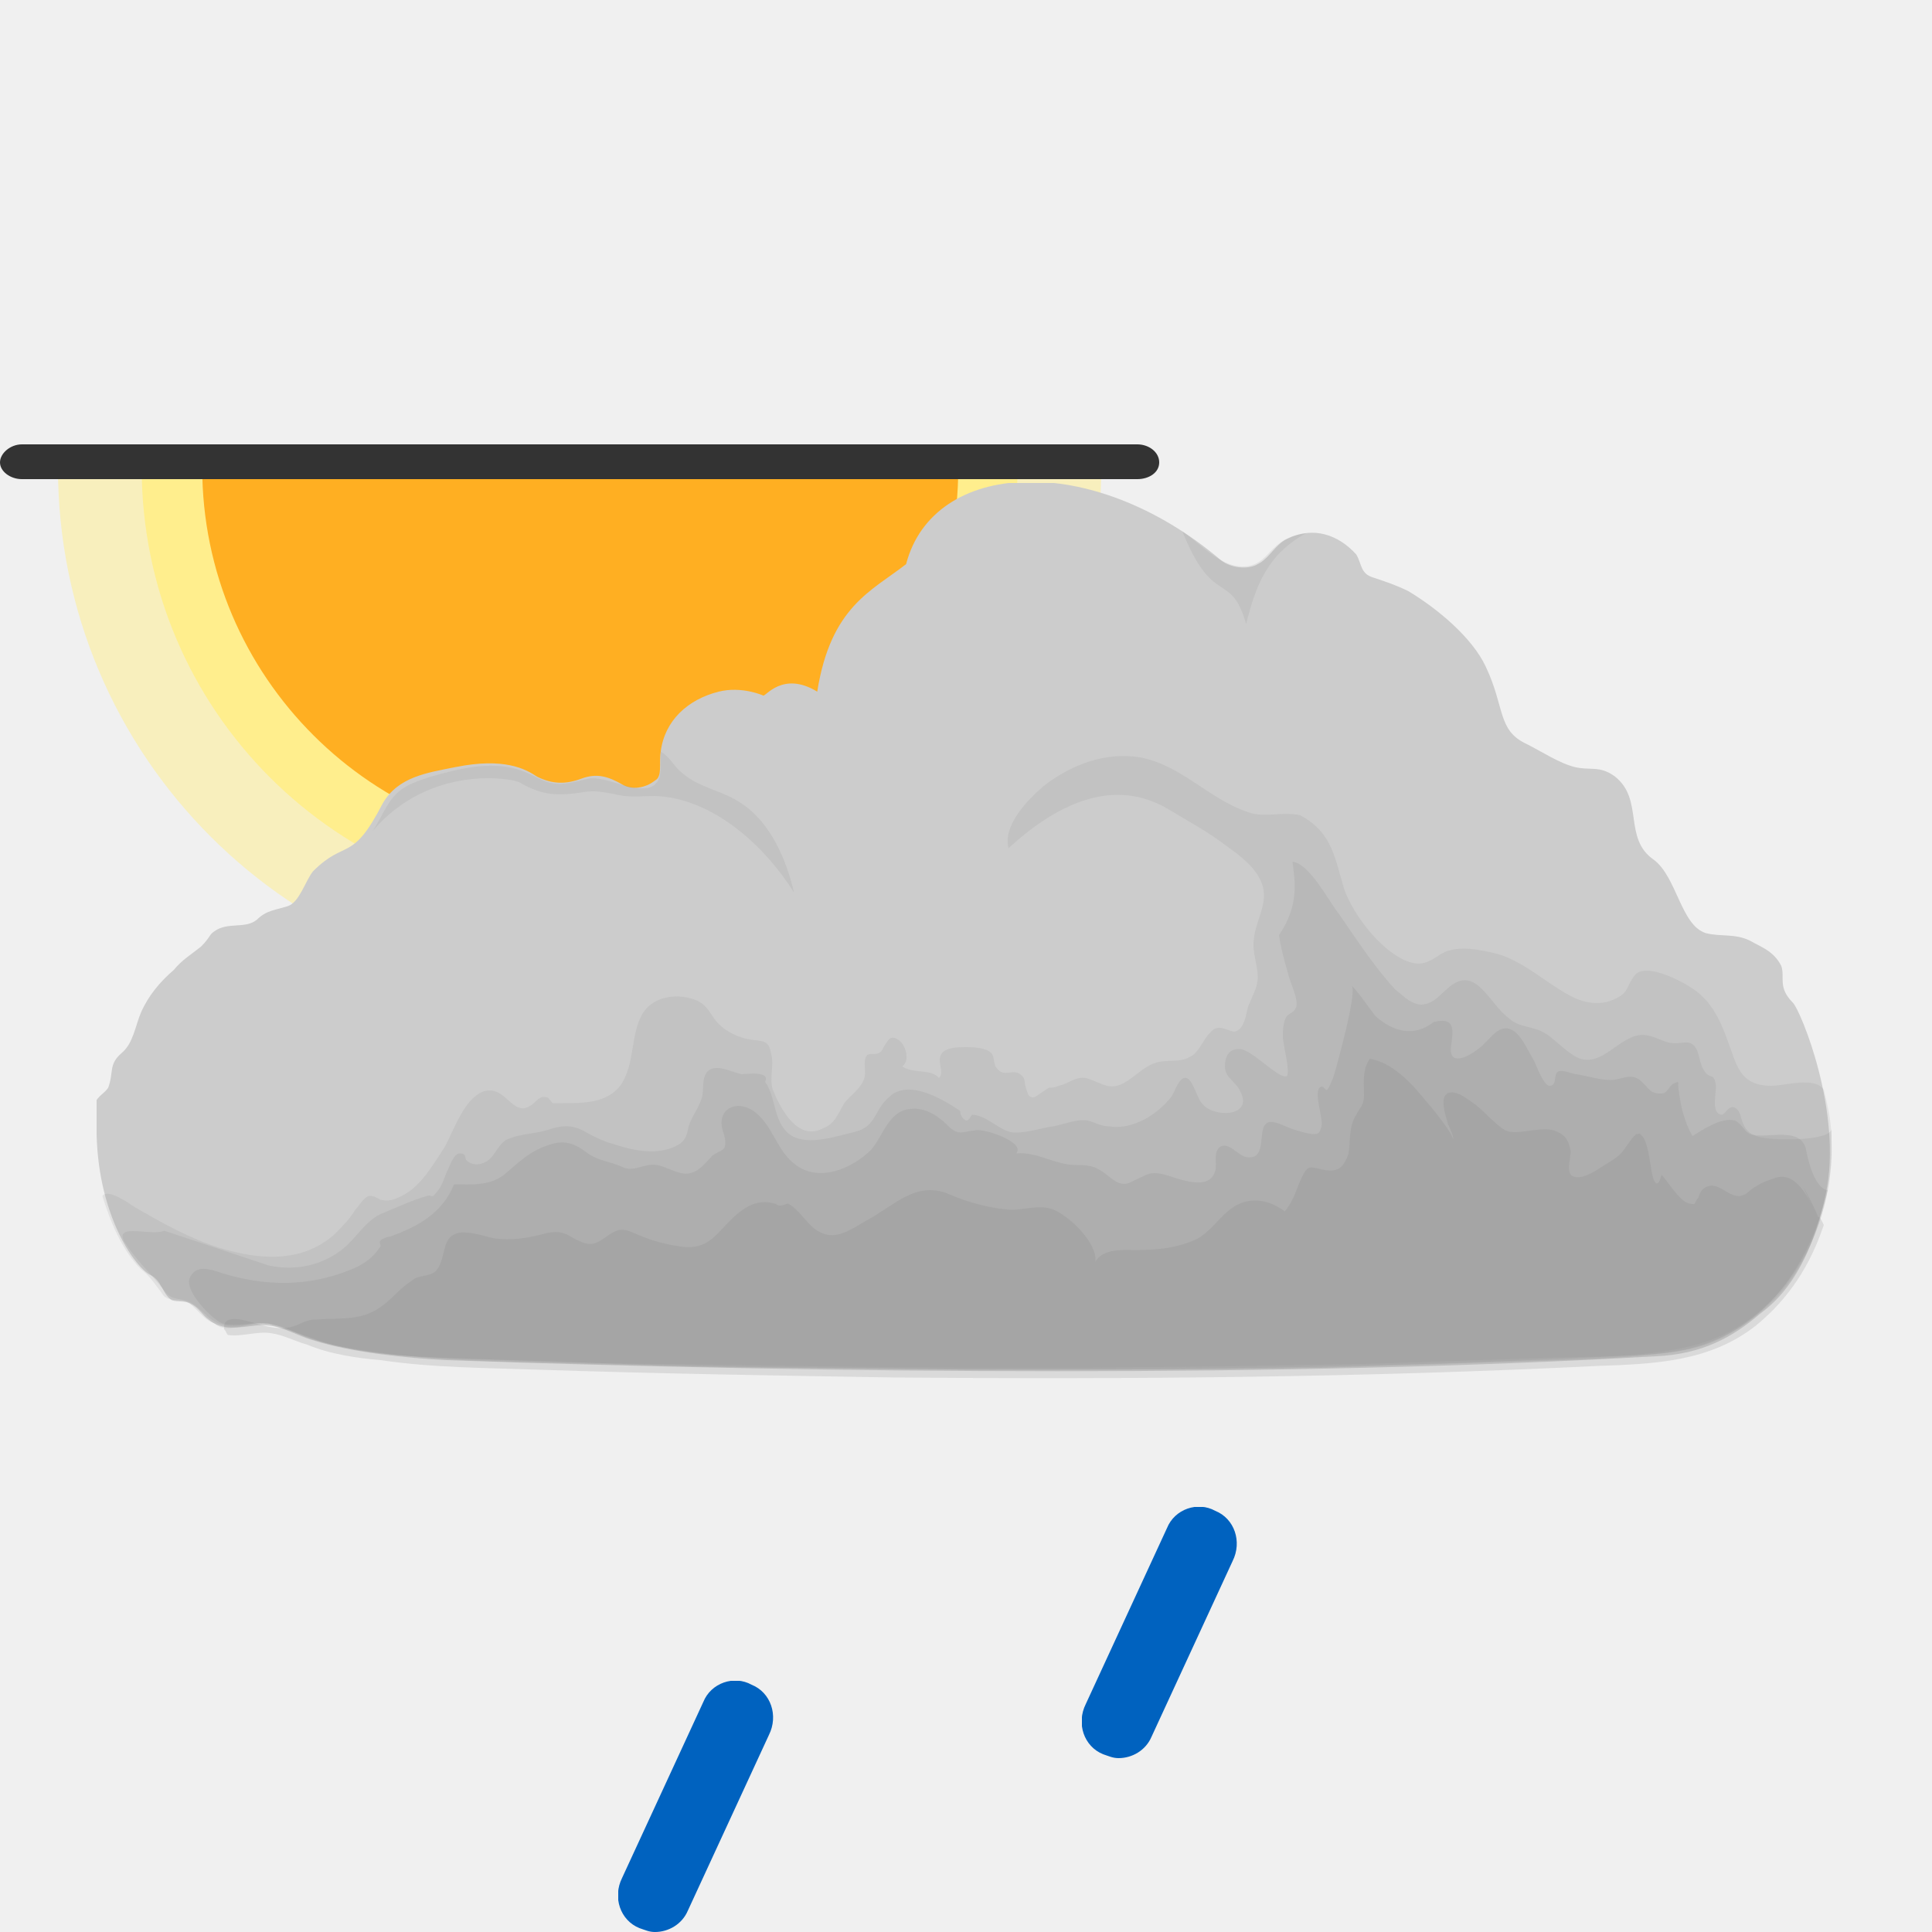
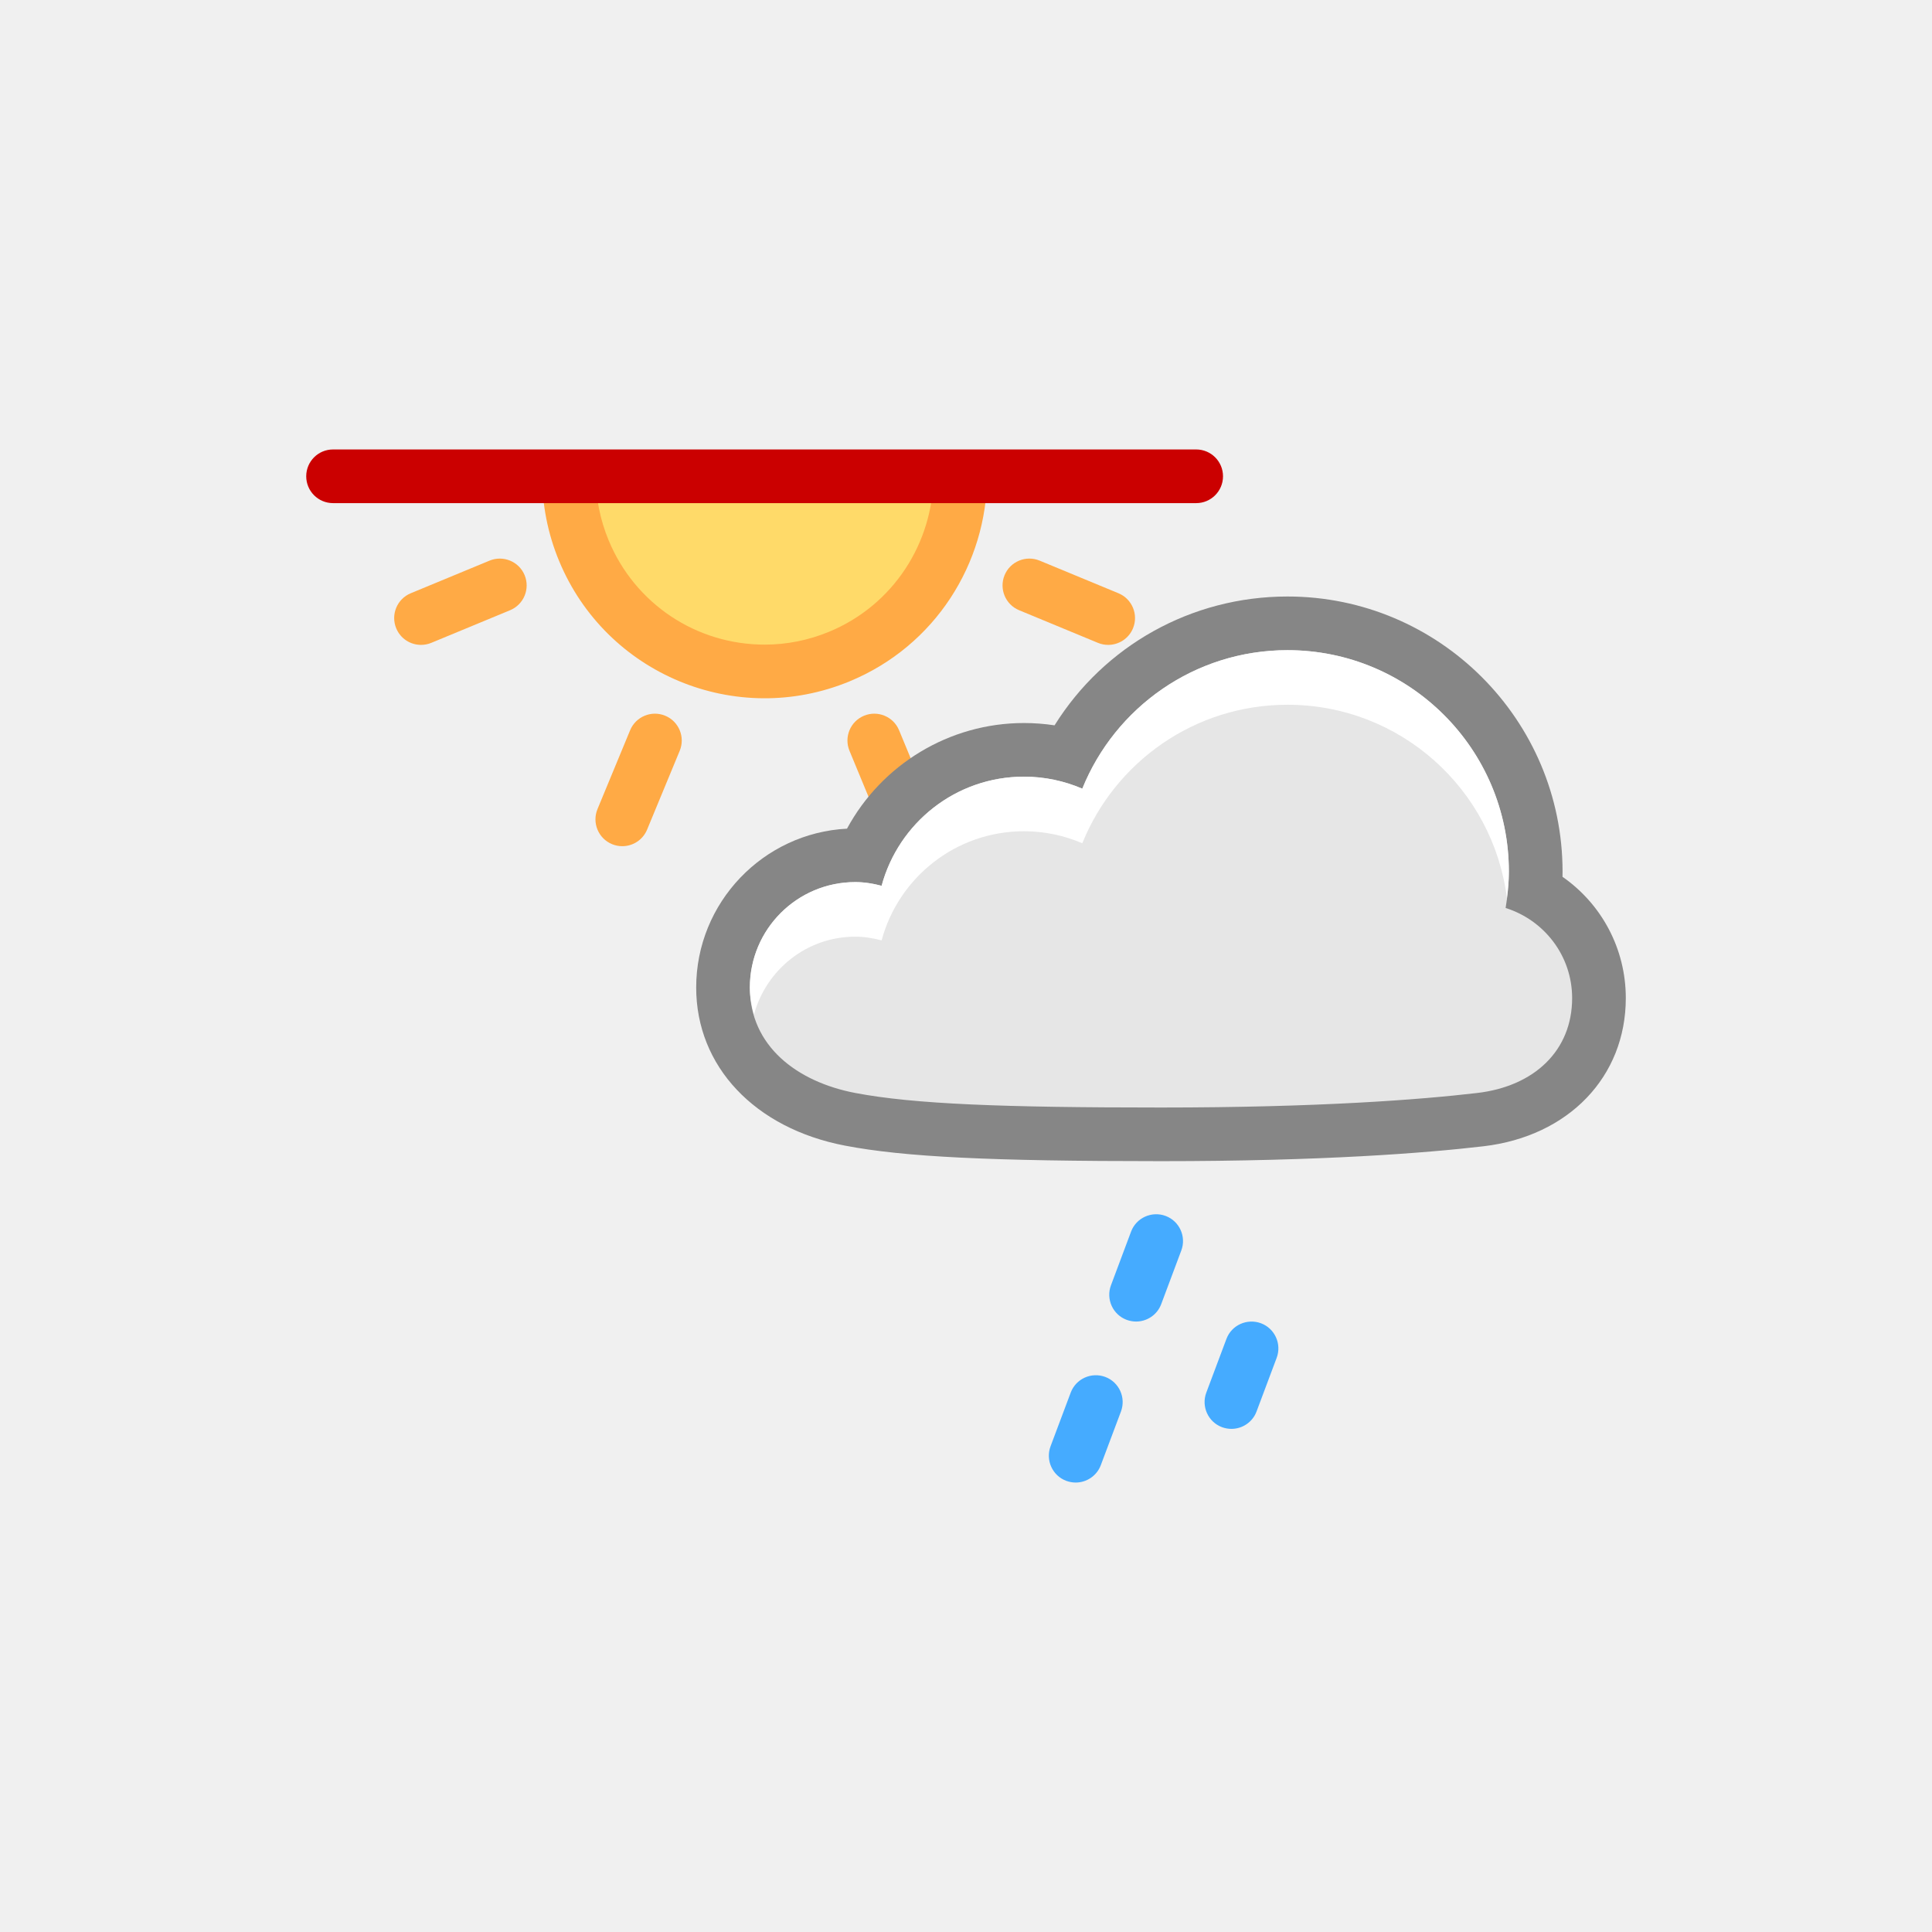
- <svg xmlns="http://www.w3.org/2000/svg" xmlns:xlink="http://www.w3.org/1999/xlink" viewBox="0 0 100 100">
-   <style>.sun-primitive{color:#ffee8a;fill:#ffaf22;stroke:#ffaf22}.cloud2-primitive{color:#828282;fill:#ccc}.raindrop-primitive{fill:#0062bf}</style>
-   <symbol id="sunWinter">
-     <path fill="currentColor" opacity=".5" stroke-width="0" stroke-opacity="0" d="M85.5 1.8c0 22.4-18.1 40.5-40.5 40.5S4.5 24.2 4.5 1.8h81z" />
-     <path fill="currentColor" opacity=".95" stroke-width="0" stroke-opacity="0" d="M79 1.8c0 18.8-15.2 34-34 34s-34-15.2-34-34h68z" />
-     <path stroke-width="2" stroke-miterlimit="10" d="M73.4 1.8c0 15.7-12.7 28.4-28.3 28.4S16.7 17.5 16.7 1.8h56.7z" />
-     <path fill="#333" stroke-width="0" d="M88.3 2.7H1.7C.8 2.7 0 2.1 0 1.4S.8 0 1.7 0h86.6c.9 0 1.7.6 1.7 1.4s-.8 1.3-1.7 1.3z" />
-   </symbol>
-   <symbol id="cloud">
-     <path d="M87.8 26.9c-.8-.8-.4-1.3-.6-1.9-.4-.8-1.1-1-1.6-1.3-.8-.4-1.5-.2-2.3-.4-1.3-.4-1.5-2.9-2.7-3.8-1.6-1.1-.5-3.1-2-4.3-.8-.6-1.3-.3-2.1-.5s-1.7-.8-2.5-1.2c-1.5-.7-1.1-1.9-2.1-4-.7-1.5-2.5-3-4-3.9-.6-.3-1.2-.5-1.8-.7-.7-.2-.6-.7-.9-1.2-.9-1-2.2-1.5-3.6-.8-.6.3-.9 1-1.5 1.3-.5.3-1.4.2-1.9-.2-6.7-5.7-14.9-5.2-16.3.2-1.8 1.4-3.9 2.2-4.6 6.6-1.8-1.1-2.7.3-2.8.2 0 0-1.1-.5-2.3-.2-1.6.4-2.8 1.5-3 3.1-.1.6.1 1.3-.3 1.5-.5.4-1.2.5-1.7.2-.7-.4-1.3-.6-2.1-.3s-1.5.3-2.3-.1c-.6-.4-1.7-1-4.2-.5-1.5.3-3 .5-3.8 1.9-1.6 3.1-1.9 1.8-3.6 3.5-.4.5-.7 1.6-1.3 1.8-.6.2-1.1.2-1.6.7-.6.5-1.5.1-2.2.6-.3.2-.2.3-.7.8-.5.4-1 .7-1.4 1.2-.7.6-1.3 1.3-1.7 2.2-.3.7-.4 1.6-1 2.1-.7.6-.4 1-.7 1.8-.2.3-.5.4-.7.8.1.4.1 1 .1 1.6.1 4.4 2.1 7 2.8 7.3.6.3.6 1 1.1 1.3.3.1.7 0 1 .2.4.2.6.6.9.8.7.6 1.6.4 2.5.3 1.2-.1 1.9.5 3 .8 1.9.6 4.8.9 6.8 1 20.1.7 43.4.9 62.6-.2 2.4-.1 4-1 5.4-2.2.8-.6 2.5-2 3.4-6.2s-1.3-9.5-1.7-9.9z" />
-     <g fill="currentColor">
-       <path opacity=".14" d="M89.8 34c0-.9-.2-1.8-.4-2.6-.5-.7-2-.2-2.7-.2-1.7 0-1.8-1.1-2.3-2.4-.4-1.1-.9-2.1-1.9-2.7-.6-.4-2.4-1.3-2.9-.6-.4.5-.3.9-1 1.2-.8.4-1.7.2-2.4-.2-1.3-.7-2.5-1.9-4-2.2-.9-.2-2-.4-2.8.2-.6.4-1 .5-1.7.2-1.3-.6-2.6-2.3-3.1-3.6-.5-1.6-.6-3-2.3-3.9-.9-.2-1.7.1-2.5-.1-2.1-.6-3.6-2.5-5.8-2.9-1.8-.3-3.6.4-5 1.5-.8.7-2.1 2-1.8 3.2 2.3-2.1 5.3-3.8 8.3-2 1 .6 2.1 1.2 3 1.9.7.5 1.5 1.1 1.8 1.9.4 1-.3 1.9-.4 2.9-.1.7.2 1.3.2 2 0 .5-.3 1-.5 1.5-.1.4-.2 1.2-.7 1.3-.2 0-.5-.2-.8-.2-.3 0-.4.2-.6.4-.3.4-.5.9-.9 1.1-.7.4-1.4 0-2.2.5-.7.4-1.3 1.2-2.1 1-.4-.1-.7-.3-1.1-.4-.5-.1-.9.3-1.4.4-.2.1-.4.1-.5.1-.2.1-.7.5-.8.5-.3 0-.3-.2-.4-.5-.1-.3 0-.5-.3-.7-.4-.3-.8.2-1.2-.3-.2-.2-.1-.6-.3-.8-.3-.3-1-.3-1.3-.3-.4 0-1.1 0-1.3.4-.2.4.2.9-.1 1.2-.4-.5-1.3-.2-1.9-.6.4-.3.2-1-.1-1.3-.5-.4-.6-.1-.8.2-.1.1-.1.3-.3.4-.2.1-.4 0-.6.1-.3.3 0 .9-.2 1.3-.2.5-.7.8-1 1.2-.3.5-.5 1.1-1.1 1.3-1.3.7-2.2-1-2.6-2-.2-.6.1-1.3-.1-1.9-.1-.7-.5-.6-1.1-.7-.6-.1-1.2-.4-1.6-.8-.4-.4-.5-.9-1.1-1.2-.9-.4-2.2-.3-2.8.6-.7 1.1-.4 2.7-1.2 3.8-.7.9-1.9.9-3 .9h-.5c-.1-.1-.2-.3-.3-.3-.4-.1-.5.2-.8.4-1 .7-1.3-1.1-2.5-.7-1 .4-1.5 2-2 2.9-.6.9-1.2 2-2.2 2.5-.4.2-.7.3-1.1.2-.2-.1-.3-.2-.6-.2-.3.1-.5.5-.7.7-.3.5-.7.9-1.1 1.3-1.7 1.5-3.9 1.3-5.9.7-1.6-.5-3-1.3-4.4-2.1-.3-.2-1.4-1-1.7-.6.4 1.3 1 2.8 2 3.8.4.3.6.6.9 1 .1.1.2.3.3.4.4.3.8.1 1.2.3.5.3.8.9 1.4 1.1.5.5 1.5.1 2.1 0h.5c.1 0 .3 0 .4.1 1.2.3 2.3.9 3.5 1.1 2.8.6 5.6.6 8.4.7 2.9.1 5.7.2 8.6.2 6.2.1 12.3.2 18.5.2 5.8 0 11.6-.1 17.5-.2l9-.3c2.5-.1 5.3 0 7.8-.6 4.9-1.1 7.6-6.1 7.4-10.7 0-.4 0 .3 0 0z" />
-       <path opacity=".16" d="M89.8 33.4c0 .7-3 .6-3.5.5-.6-.1-.9-.3-1.1-.8-.1-.2-.1-.7-.5-.8-.3 0-.4.4-.6.4-.6-.1-.2-1.3-.3-1.6-.1-.6-.3-.2-.6-.7-.3-.4-.2-1.2-.7-1.4-.2-.1-.5 0-.8 0-.5 0-.9-.3-1.4-.4-1.3-.3-2.2 1.6-3.5 1.2-.6-.2-1.3-1-1.8-1.3-.6-.4-1.4-.3-1.9-.8-1-.7-1.7-2.8-3.1-1.6-.5.4-.8.9-1.5.9-.6-.1-.9-.5-1.3-.8-1.1-1.2-2-2.6-2.9-3.9-.5-.6-1.5-2.6-2.4-2.7.1.9.4 2.2-.7 3.8.1.7.3 1.4.5 2.1.1.4.5 1.2.4 1.6-.1.3-.3.3-.5.5-.2.3-.2.8-.2 1.1 0 .3.4 1.8.2 2-.4.2-1.9-1.5-2.5-1.4-.5 0-.7.4-.7.9 0 .6.6.8.8 1.3.7 1.3-1.4 1.4-2 .6-.2-.2-.5-1.3-.8-1.3-.4-.1-.6.8-.8 1-.7.9-2 1.7-3.2 1.5-.4 0-.7-.2-1.1-.3-.6-.1-1.2.2-1.8.3-.7.1-1.5.4-2.2.3-.7-.2-1.3-.9-2-.9-.1.2-.2.3-.3.3-.2-.1-.3-.3-.3-.5-.9-.6-2.7-1.7-3.7-.7-.8.7-.6 1.5-1.8 1.8-.9.2-2.3.7-3.2.2-1-.6-.8-2-1.4-2.8.3-.6-1-.4-1.2-.4-.5-.1-1-.4-1.5-.3-.7.2-.4 1.1-.6 1.6-.2.6-.6 1-.7 1.6-.1.5-.3.7-.8.9-1 .4-2.2.1-3.1-.2-.4-.1-.8-.3-1.2-.5-.8-.5-1.3-.5-2.2-.2-.7.2-1.5.2-2.1.5-.5.3-.6 1-1.2 1.2-.2.1-.6.1-.8-.1-.2-.1 0-.4-.4-.4-.3 0-.5.6-.6.8-.2.4-.3.9-.6 1.2-.3.4-.2.1-.5.2-.7.2-1.6.6-2.3.9-.8.3-1.3 1.2-2 1.8-1.1.9-2.5 1.2-3.9.9l-5.4-1.8c-.6.3-2.5-.4-2.1.5.6 1 1.4 1.7 2.1 2.6.4.6.9.3 1.5.7.6.4.9 1 1.7 1.1.6.1 1.3-.1 1.9-.1.8 0 1.5.4 2.2.7 1.4.5 3 .7 4.5.9 3.4.4 6.9.4 10.3.5 3.5.1 7.1.2 10.6.2 14.2.2 28.4.1 42.5-.6 1.7-.1 3.5-.1 5.1-.8 1.1-.5 2.1-1.2 3-2.1 1.9-1.9 2.9-4.9 3-7.5v-1.4zm-6.6-2.1z" />
-       <path opacity=".18" d="M88.5 34.6c-.2-1.4-2.1-.6-2.9-.9-.3-.1-.4-.5-.8-.7-.7-.2-1.7.5-2.2.8-.4-.7-.6-1.5-.7-2.3-.1-.5.1-.6-.3-.4-.2.1-.3.5-.6.5-.2 0-.3 0-.5-.1-.3-.2-.5-.6-.8-.7-.4-.2-.9.1-1.3.1-.6 0-1.2-.2-1.8-.3-.2 0-.8-.3-1-.1-.2.2 0 .7-.4.7-.3 0-.7-1.1-.8-1.3-.3-.5-.6-1.2-1-1.5-.8-.6-1.3.5-1.9.9-.5.4-1.5.9-1.4-.1.1-.8.3-1.6-.9-1.3-1 .8-2.1.5-3-.3-.1-.1-1.2-1.7-1.3-1.6.5-.1-.8 4.5-.9 4.8-.1.2-.2.5-.3.6-.1.1-.2-.3-.4-.1-.3.3.2 1.6.1 2-.1.3-.1.4-.4.4-.2 0-.6-.1-.9-.2-.4-.1-.7-.3-1.1-.4-1.2-.3-.2 1.9-1.4 1.8-.5 0-1-.9-1.5-.5-.3.3-.1.9-.2 1.2-.3 1.1-1.9.4-2.6.2-.8-.2-.9 0-1.6.3-.5.3-.8.2-1.3-.2-.6-.5-.9-.6-1.7-.6-1.1 0-2-.7-3.1-.6.5-.6-1.7-1.3-2.1-1.2-.8.1-.9.3-1.5-.3-.5-.5-1.2-.9-1.9-.8-1.1.1-1.4 1.4-2 2.1-1 1-2.7 1.7-3.9.8-1-.7-1.2-2.1-2.2-2.8-.9-.6-1.9-.1-1.6 1 .1.3.2.6.1.9-.1.2-.6.3-.7.5-.3.3-.6.7-1 .8-.6.2-1.2-.3-1.8-.4-.7-.1-1.2.4-1.8.1-.6-.3-1.3-.3-1.9-.8-.7-.5-1.2-.6-2-.3-.9.3-1.5.9-2.2 1.5-.8.6-1.7.5-2.6.5-.6 1.5-1.9 2.2-3.3 2.7-.1 0-.4.1-.5.2-.1.1 0 .2 0 .3-.4.6-.8.9-1.5 1.2-2.2.9-4.4.9-6.7.2-.6-.2-1.4-.5-1.7.3-.2.7 1.2 2.1 1.7 2.3.8.2 1.5-.1 2.3 0 .8.1 1.5.5 2.2.7 2.2.9 5.1 1 7.5 1.1 2.9.1 5.9.2 8.8.3 6 .2 12 .2 18 .3 6 0 12.1 0 18.1-.1 3.1-.1 6.2-.2 9.2-.3 2.9-.1 5.9-.1 8.8-.5 4.6-.6 7.2-4.2 8.2-8.4-.3 0-.8-.5-1.1-2z" />
-       <path opacity=".14" d="M59.5 7.3c.5-2 1.1-3.6 3.1-4.7-.7.1-1.2.3-1.7.8-.4.4-.7.8-1.3.9-1.3.2-2.4-1.1-3.4-1.8 1.6 4 2.5 2 3.3 4.8.5-2-.8-2.8 0 0zm-37.6 8.2c1.2.7 2 .7 3.3.5.6-.1 1 0 1.6.1.7.2 1.4.1 2.1.1 3 .1 5.7 2.6 7.2 5-.4-1.7-1.2-3.6-2.7-4.6-1-.7-2.2-.8-3.1-1.6-.4-.3-.6-.8-1.1-1.1v.8c0 2.2-2.6.4-3.7.6-1 .2-1.6.5-2.6 0-.4-.2-.8-.4-1.2-.5-1.4-.4-3 0-4.4.4-.6.2-1.3.4-1.8.9s-.8 1.3-1.2 1.9c3-3.5 7.3-2.7 7.6-2.5z" />
-       <path opacity=".2" d="M89.1 38c-.4-.8-1.1-2.5-2.3-2-.3.1-.6.2-.9.4-.4.2-.4.4-.8.5-.6.1-1.1-.7-1.7-.5-.3.1-.4.3-.5.6-.2.2-.1.4-.4.3-.5 0-1.2-1.2-1.5-1.5-.2.8-.4.4-.5-.1-.1-.5-.2-1.6-.5-1.9-.2-.2-.1-.1-.3-.1-.2.1-.6.8-.8 1-.3.3-.7.5-1 .7-.3.2-1.2.8-1.6.4-.2-.3 0-.9 0-1.2-.1-.6-.3-.9-.9-1.1-.8-.2-1.9.3-2.5 0-.5-.3-1-.9-1.5-1.3-.3-.2-1.2-1-1.6-.5-.2.3 0 1 .1 1.3 0 .2.4.8.3 1 .1-.2-1.1-1.7-1.3-1.9-.8-1-1.8-2.1-3-2.3-.4.6-.3 1.2-.3 1.9 0 .5-.2.6-.4 1-.4.6-.3 1.4-.4 2-.3.9-.7 1-1.5.8-.5-.1-.6-.2-.9.4-.3.6-.4 1.2-.9 1.8-.8-.6-1.8-.8-2.7-.2-.7.5-1.1 1.2-1.8 1.6-1 .5-2.1.6-3.2.6-.6 0-1.7-.1-2.1.6.1-1-1.4-2.4-2.2-2.7-.8-.3-1.6.1-2.4 0-1-.1-2.1-.4-3-.8-1.7-.7-2.8.6-4.3 1.4-.7.4-1.5 1-2.3.6-.7-.3-1-1.1-1.7-1.5-.1 0-.3.1-.4.1-.2 0-.2-.1-.3-.1-.7-.2-1.3 0-1.9.5-1.1.9-1.4 2-3.1 1.7-.7-.1-1.4-.3-2.1-.6-.7-.3-.9-.4-1.6.1-.7.5-.9.5-1.7.1-.6-.4-1-.4-1.7-.2-.8.2-1.5.3-2.4.2-.5-.1-1.6-.5-2.1-.2-.7.3-.4 1.6-1.1 2-.4.2-.8.1-1.1.4-.5.3-.9.8-1.4 1.2-1.1.9-2.2.7-3.6.8-.5 0-.8.3-1.3.4-.5.1-1 0-1.4-.1-.5-.1-2.1-.8-2 .2.1.1.1.2.2.3.7.1 1.5-.2 2.2-.1.7.1 1.2.4 1.9.6 1.2.5 2.6.7 3.8.8 2.7.4 5.5.4 8.3.5 6.1.2 12.2.3 18.4.4 12.1.1 24.2 0 36.3-.6 2.9-.1 5.8-.2 8.2-2.1 1.7-1.4 2.8-3.1 3.5-5.2-.2-.4-.2-.4-.3-.4-1.7-3.4.1 0 0 0z" />
+ <svg xmlns="http://www.w3.org/2000/svg" version="1.1" id="Layer_1" x="0px" y="0px" width="72px" height="72px" viewBox="0 0 72 72" enable-background="new 0 0 72 72" xml:space="preserve">
+   <g>
+     <path fill="#FFAA45" d="M33.798,31.535c-0.393,0-0.765-0.232-0.924-0.617l-1.216-2.938c-0.211-0.511,0.031-1.096,0.541-1.307   c0.509-0.211,1.096,0.03,1.307,0.541l1.216,2.938c0.211,0.511-0.031,1.096-0.541,1.307C34.056,31.511,33.926,31.535,33.798,31.535z   " />
+     <path fill="#FFAA45" d="M15.69,24.033c-0.393,0-0.765-0.232-0.924-0.617c-0.211-0.511,0.031-1.096,0.541-1.307l2.937-1.216   c0.51-0.21,1.096,0.031,1.307,0.541c0.211,0.511-0.031,1.096-0.541,1.307l-2.937,1.216C15.948,24.009,15.818,24.033,15.69,24.033z" />
+     <path fill="#FFAA45" d="M23.191,31.535c-0.128,0-0.258-0.024-0.383-0.076c-0.51-0.211-0.752-0.796-0.541-1.307l1.216-2.938   c0.212-0.511,0.798-0.752,1.307-0.541c0.51,0.211,0.752,0.796,0.541,1.307l-1.216,2.938C23.956,31.303,23.584,31.535,23.191,31.535   z" />
+     <path fill="#FFAA45" d="M41.299,24.033c-0.128,0-0.258-0.024-0.383-0.076l-2.937-1.216c-0.51-0.211-0.752-0.796-0.541-1.307   s0.798-0.752,1.307-0.541l2.937,1.216c0.51,0.211,0.752,0.796,0.541,1.307C42.064,23.801,41.691,24.033,41.299,24.033z" />
+     <path fill="#FFAA45" d="M20.205,17.751c0.002,1.052,0.202,2.12,0.63,3.152c1.752,4.23,6.602,6.239,10.832,4.487   c3.185-1.319,5.109-4.394,5.118-7.639H20.205z" />
+     <path fill="#FFDA69" d="M34.784,17.751c-0.011,2.459-1.472,4.792-3.882,5.791c-0.771,0.319-1.58,0.481-2.404,0.481   c-2.555,0-4.837-1.525-5.815-3.885c-0.319-0.77-0.479-1.578-0.481-2.386H34.784z" />
+     <path fill="#CB0000" d="M44.578,18.75H12.412c-0.553,0-1-0.447-1-1s0.447-1,1-1h32.166c0.553,0,1,0.447,1,1   S45.13,18.75,44.578,18.75z" />
+     <path fill="#45ABFF" d="M40.088,55.25c-0.117,0-0.235-0.021-0.352-0.063c-0.517-0.194-0.778-0.771-0.585-1.288l0.751-2   c0.195-0.519,0.771-0.776,1.288-0.585c0.517,0.194,0.778,0.771,0.585,1.288l-0.751,2C40.873,55.003,40.492,55.25,40.088,55.25z" />
+     <path fill="#45ABFF" d="M42.339,49.25c-0.116,0-0.235-0.021-0.351-0.063c-0.518-0.193-0.779-0.771-0.586-1.287l0.749-2   c0.193-0.517,0.771-0.777,1.287-0.586c0.518,0.193,0.779,0.771,0.586,1.287l-0.749,2C43.125,49.002,42.744,49.25,42.339,49.25z" />
+     <path fill="#45ABFF" d="M45.892,53.25c-0.117,0-0.235-0.021-0.352-0.063c-0.517-0.194-0.778-0.771-0.585-1.288l0.75-2   c0.193-0.518,0.771-0.776,1.288-0.585c0.517,0.194,0.778,0.771,0.585,1.288l-0.75,2C46.678,53.003,46.296,53.25,45.892,53.25z" />
+     <path fill="#868686" d="M47.981,22.23c-3.586,0-6.83,1.837-8.681,4.801c-0.375-0.057-0.756-0.086-1.141-0.086   c-2.791,0-5.307,1.556-6.594,3.937c-3.126,0.161-5.62,2.755-5.62,5.921c0,2.936,2.18,5.25,5.554,5.893   c2.206,0.421,5.395,0.577,11.768,0.577c6.022,0,9.859-0.302,12.019-0.555c3.172-0.372,5.303-2.591,5.303-5.522   c0-1.841-0.904-3.507-2.359-4.52c0.001-0.065,0.002-0.13,0.002-0.194C58.231,26.828,53.633,22.23,47.981,22.23L47.981,22.23z" />
+     <path fill="#E6E6E6" d="M56.11,33.838c0.073-0.443,0.121-0.894,0.121-1.357c0-4.557-3.693-8.25-8.25-8.25   c-3.464,0-6.424,2.137-7.647,5.162c-0.667-0.287-1.402-0.448-2.174-0.448c-2.541,0-4.674,1.726-5.305,4.067   c-0.315-0.082-0.64-0.138-0.981-0.138c-2.17,0-3.929,1.759-3.929,3.929c0,2.17,1.744,3.512,3.929,3.929   c2.185,0.417,5.518,0.542,11.393,0.542s9.655-0.292,11.786-0.542c2.131-0.25,3.536-1.583,3.536-3.536   C58.588,35.613,57.543,34.289,56.11,33.838z" />
+     <g>
+       <path fill="#FFFFFF" d="M31.874,34.907c0.341,0,0.666,0.057,0.981,0.138c0.631-2.342,2.764-4.067,5.305-4.067    c0.773,0,1.507,0.161,2.174,0.448c1.223-3.026,4.183-5.162,7.647-5.162c4.203,0,7.664,3.144,8.177,7.207    c0.042-0.326,0.073-0.654,0.073-0.992c0-4.557-3.693-8.25-8.25-8.25c-3.464,0-6.424,2.137-7.647,5.162    c-0.667-0.287-1.402-0.448-2.174-0.448c-2.541,0-4.674,1.726-5.305,4.067c-0.315-0.082-0.64-0.138-0.981-0.138    c-2.17,0-3.929,1.759-3.929,3.929c0,0.36,0.064,0.689,0.154,1.004C28.555,36.139,30.063,34.907,31.874,34.907z" />
    </g>
-   </symbol>
-   <symbol id="raindrop">
-     <path d="M1.9 13c-.3 0-.5-.1-.8-.2-1-.4-1.4-1.6-.9-2.6l4.2-9.1C4.8.1 6-.3 6.9.2c1 .4 1.4 1.6.9 2.6l-4.2 9.1c-.3.7-1 1.1-1.7 1.1z" />
-   </symbol>
-   <use xlink:href="#sunWinter" class="sun-primitive" width="100" height="100" transform="translate(0 23) scale(.66667)" />
-   <use xlink:href="#cloud" class="cloud2-primitive" width="100" height="100" transform="translate(5 25)" />
-   <use xlink:href="#raindrop" class="raindrop-primitive" width="100" height="100" transform="translate(32 87)" />
-   <use xlink:href="#raindrop" class="raindrop-primitive" width="100" height="100" transform="translate(56 78)" />
+   </g>
</svg>
